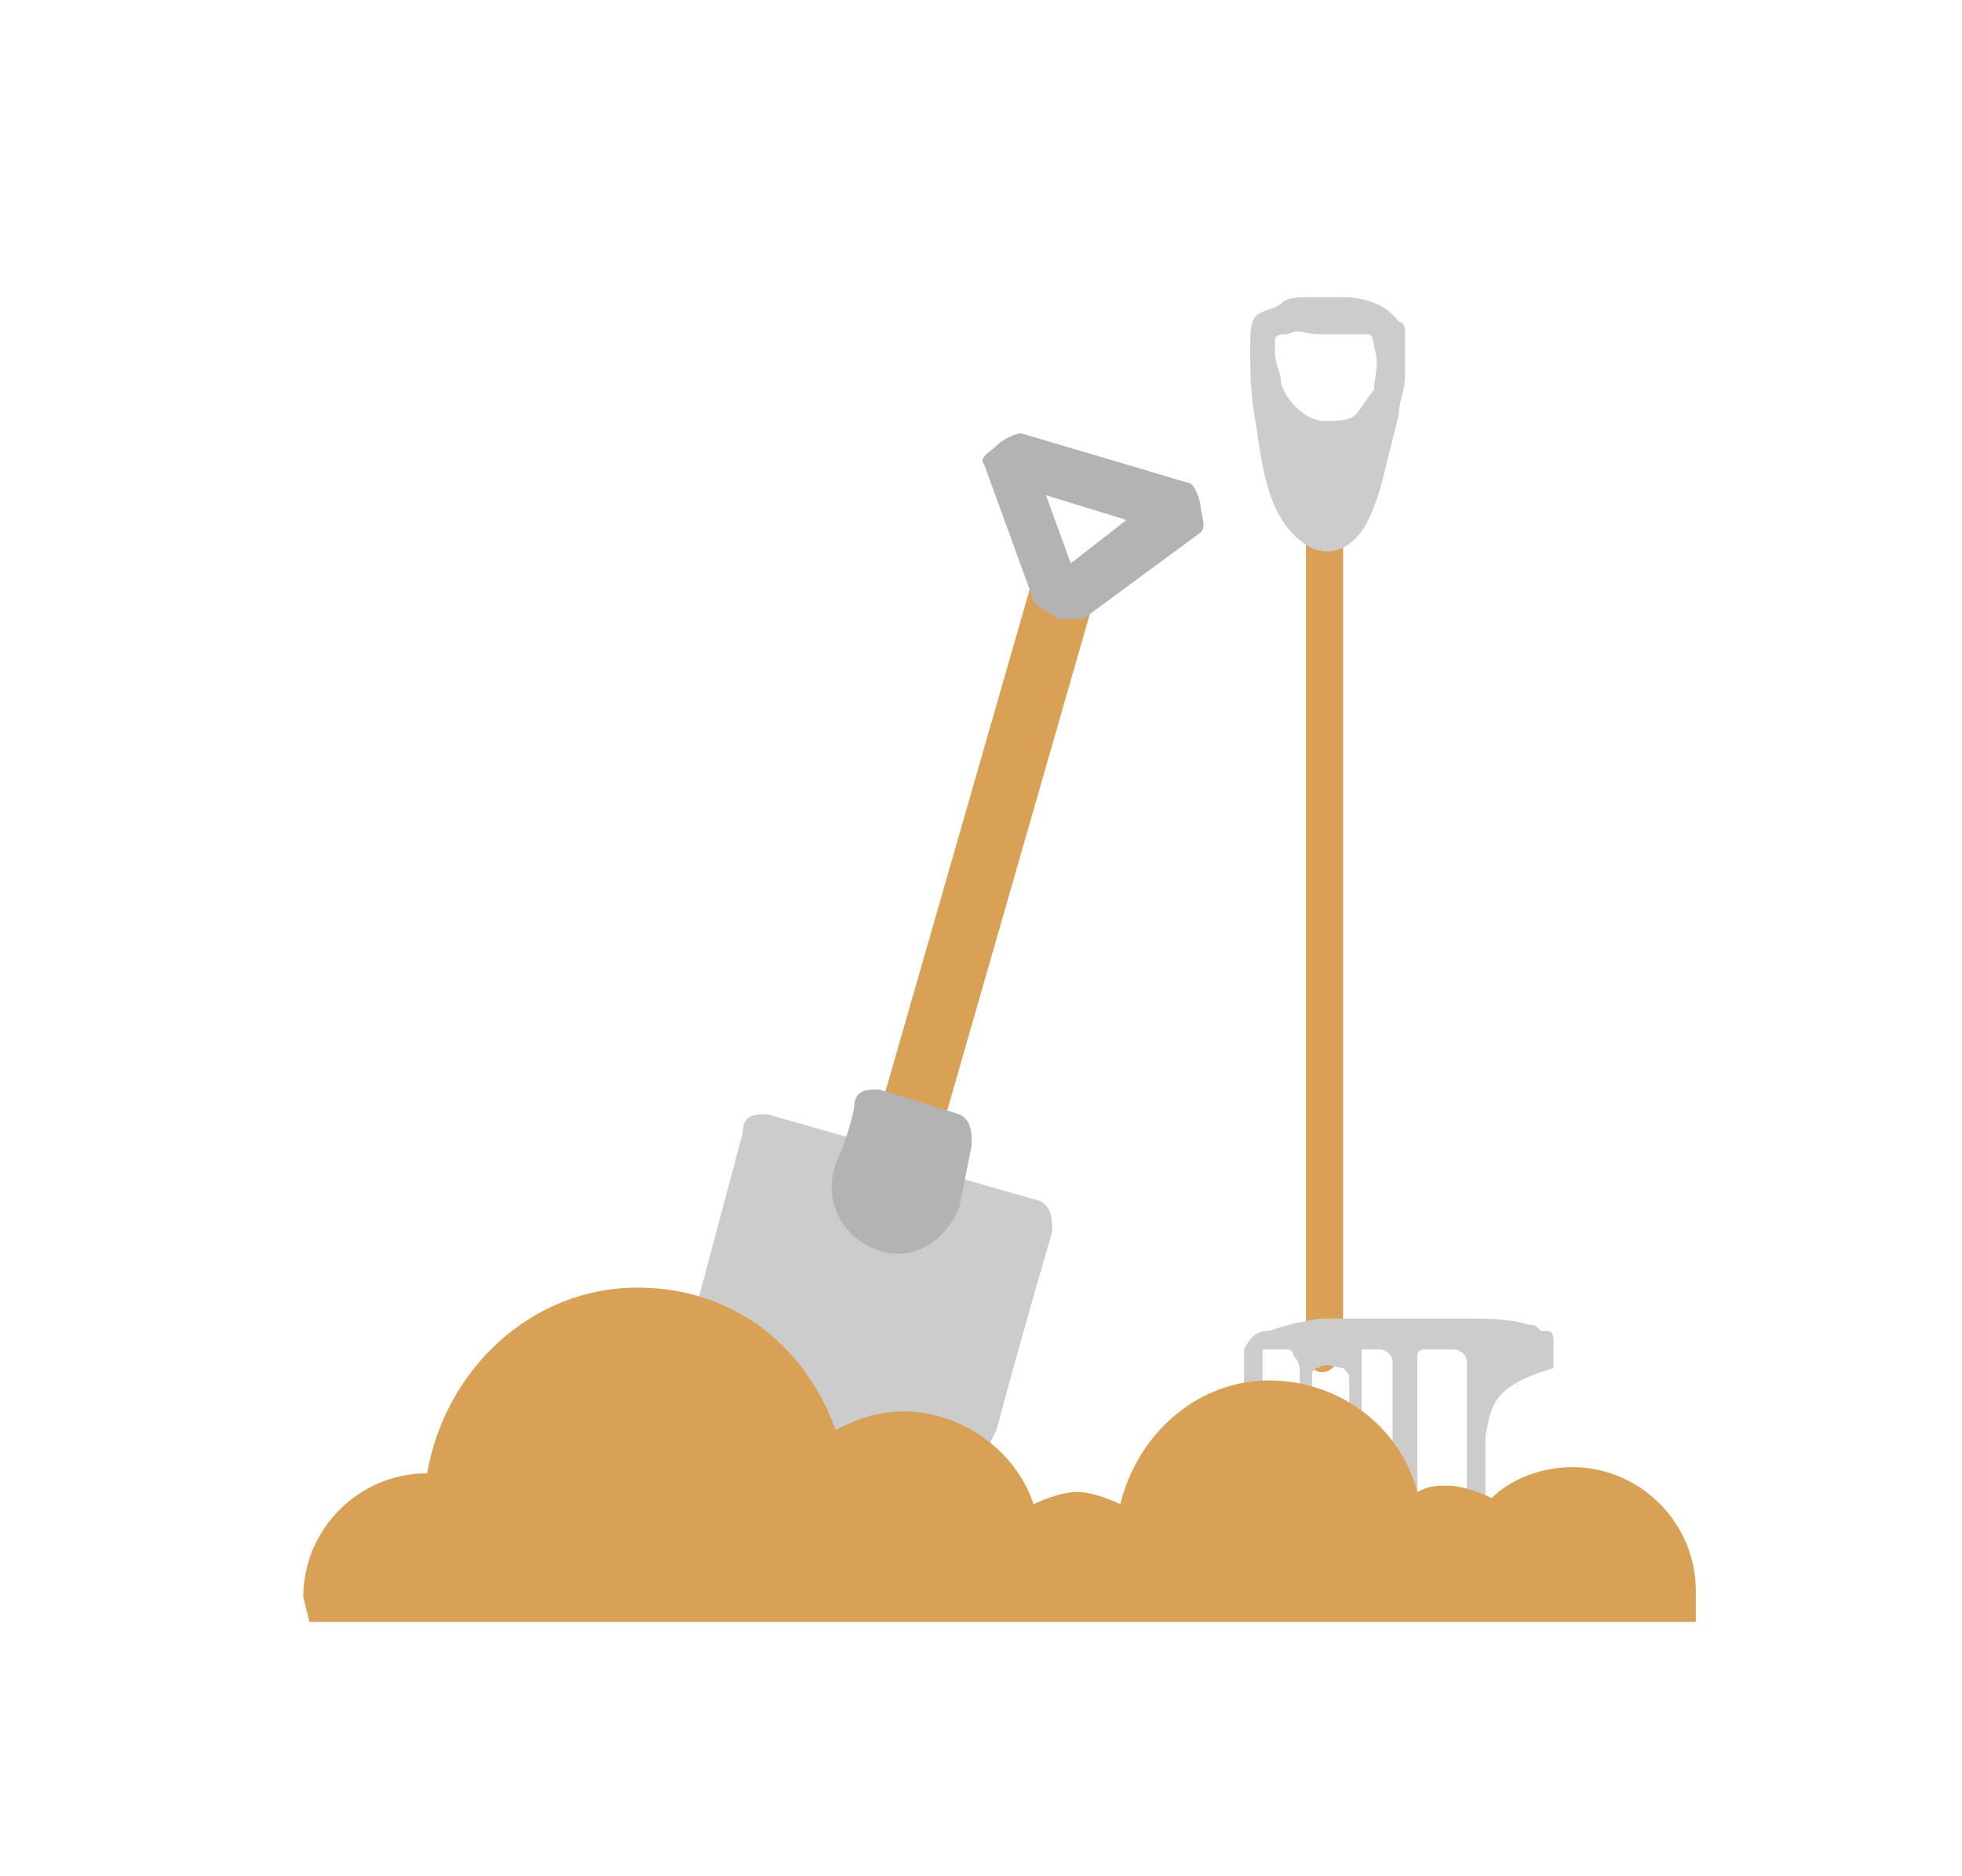
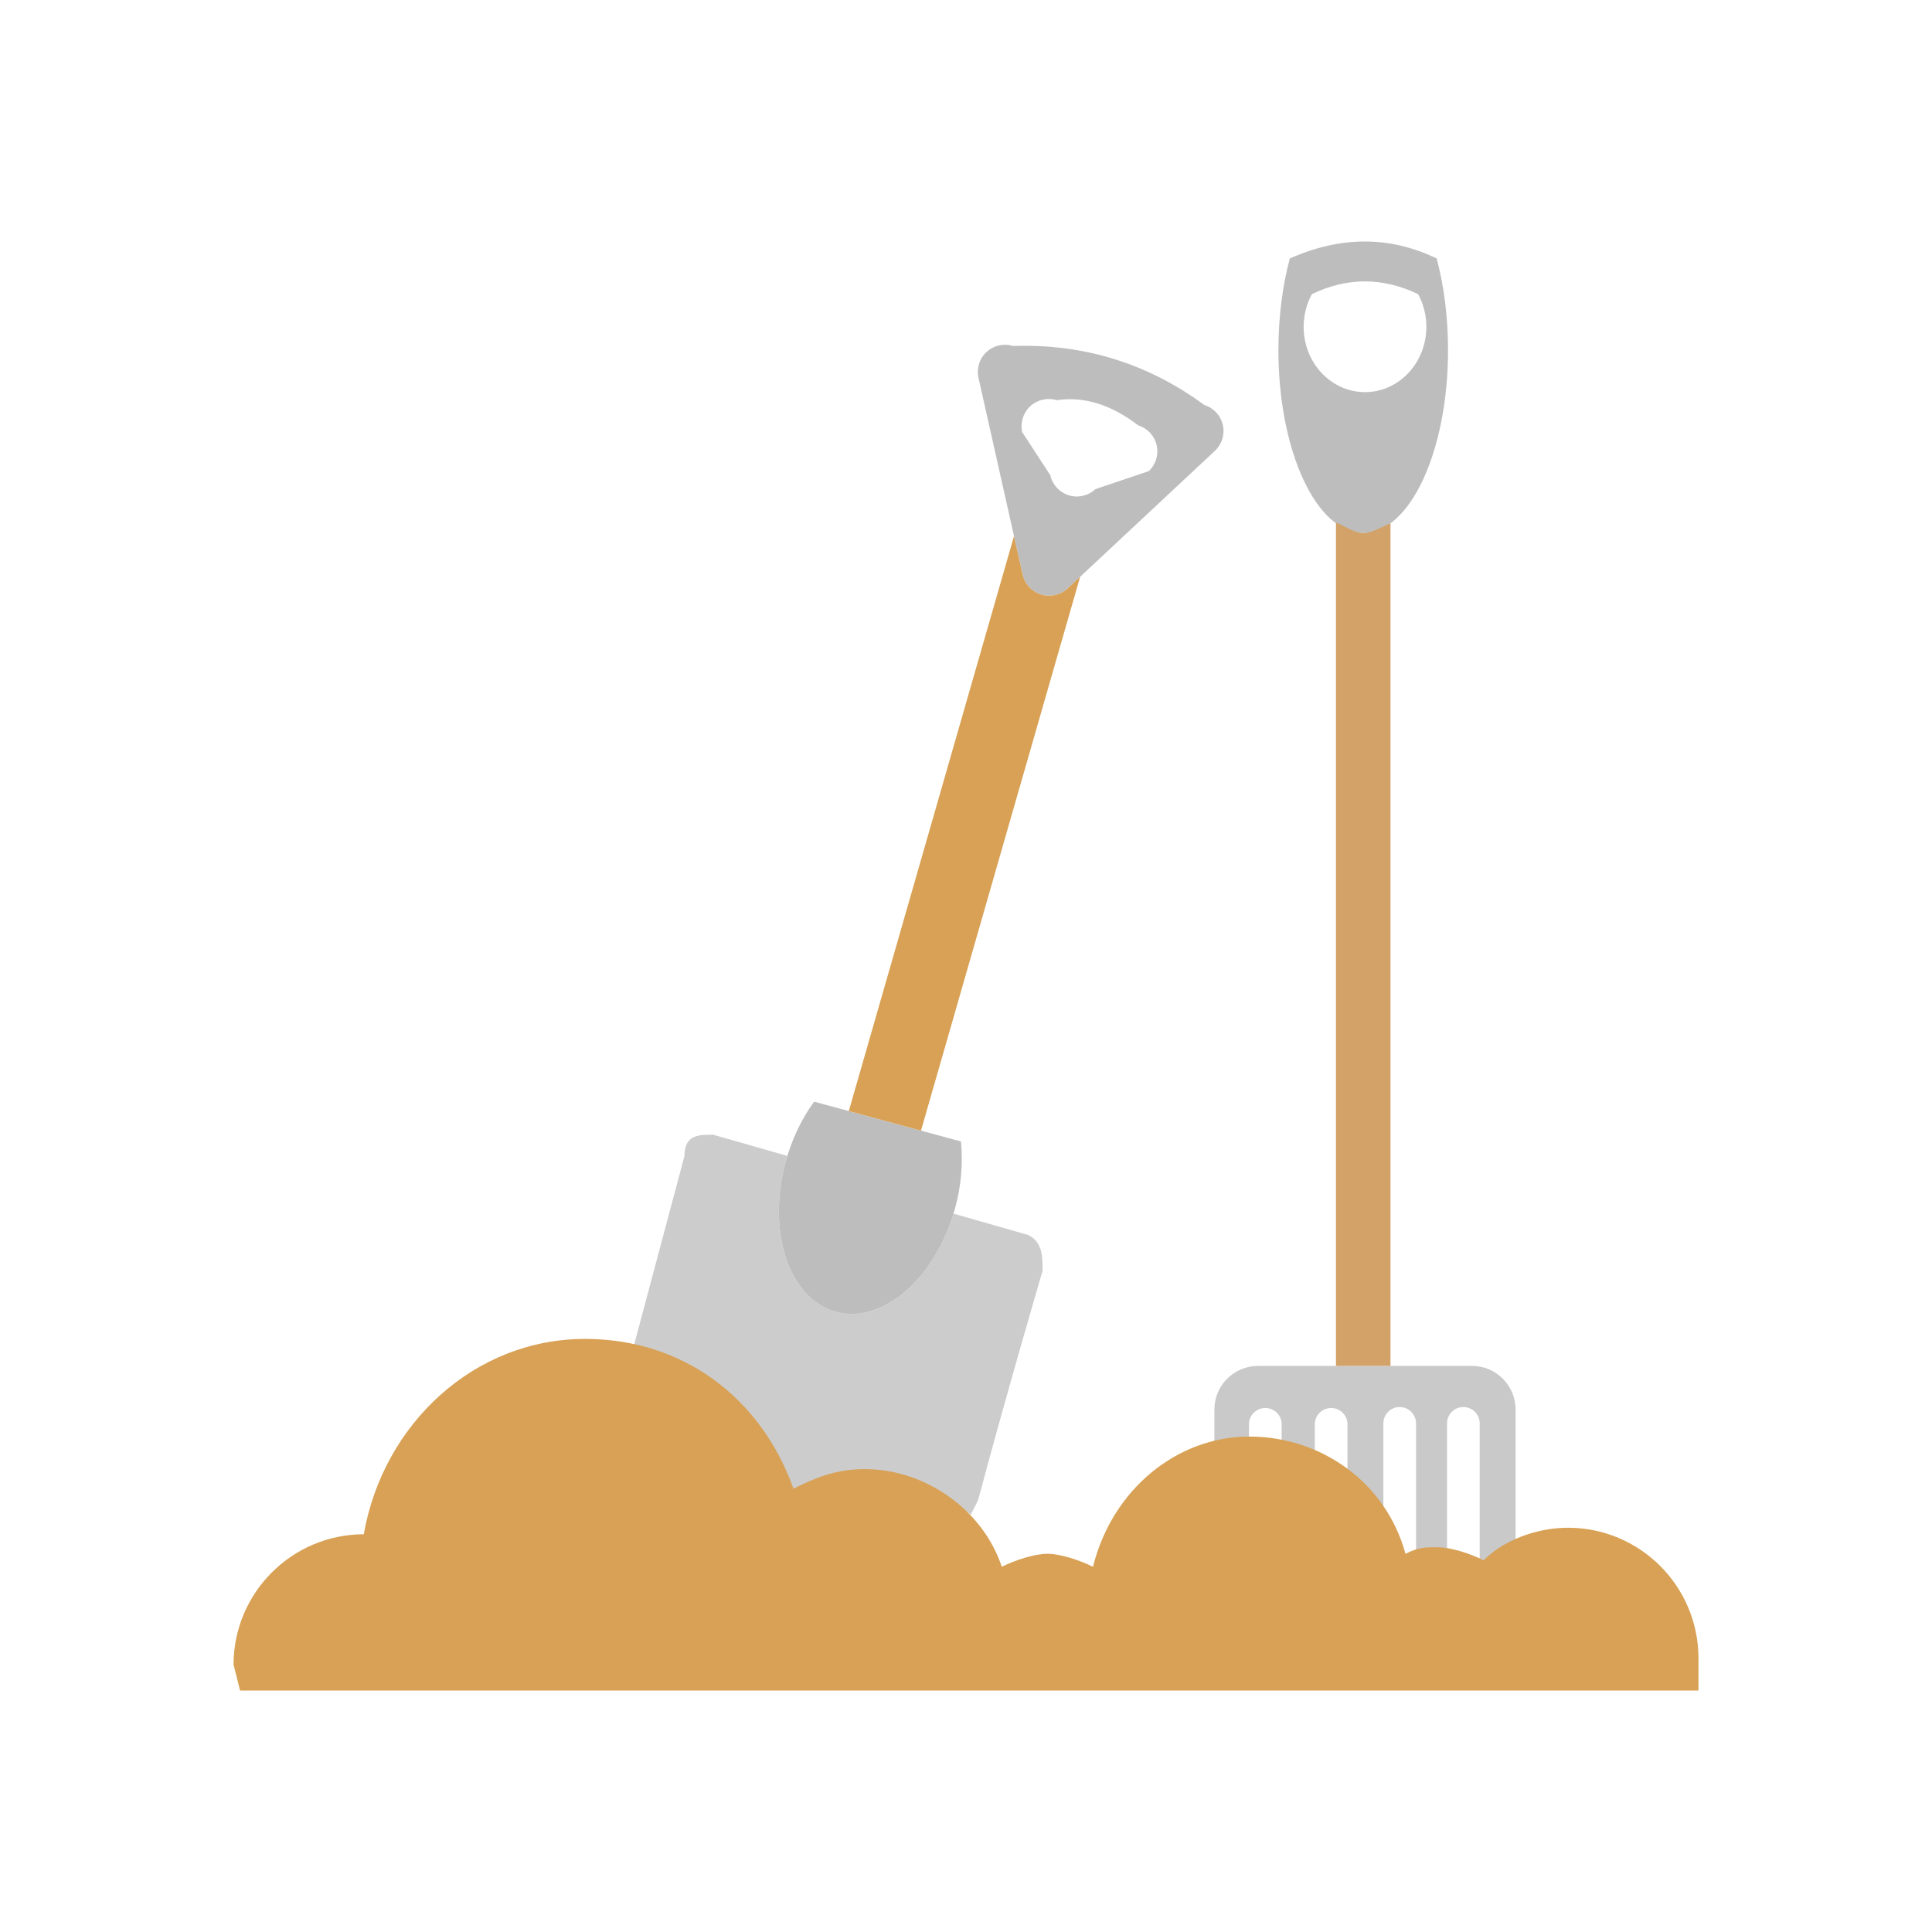
- <svg xmlns="http://www.w3.org/2000/svg" version="1.1" id="a" x="0px" y="0px" viewBox="0 0 31.7 30.3" style="enable-background:new 0 0 31.7 30.3;" xml:space="preserve">
-   <style type="text/css">
- 	.st0{fill:#D8A155;}
- 	.st1{fill:#CCCCCC;}
- 	.st2{fill-rule:evenodd;clip-rule:evenodd;fill:#CCCCCC;}
- 	.st3{fill-rule:evenodd;clip-rule:evenodd;fill:#D8A155;}
- 	.st4{fill-rule:evenodd;clip-rule:evenodd;fill:#B3B3B3;}
- </style>
-   <path class="st0" d="M21.7,8.7c0,0.1,0,0.3,0,0.4v5.5c0,0.2,0,0.3,0,0.5V17c0,0.4,0,0.8,0,1.2c0,0.4,0,0.8,0,1.2v1.3  c0,0.1,0,0.3,0,0.4c0,0.1,0,0.2,0,0.3c0,0.2,0,0.4-0.1,0.6c-0.1,0.2-0.3,0.2-0.4,0.1c0,0-0.1-0.1-0.1-0.1c0-0.1,0-0.1,0-0.2v-6.8  c0-0.6,0-1.2,0-1.8c0-0.3,0-0.6,0-0.9c0-0.3,0-0.6,0-0.9v-0.9c0-0.3,0-0.6,0-0.9V8.2c0,0,0-0.1,0.1-0.1c0-0.1,0.1-0.2,0.2-0.3  c0,0,0.1-0.1,0.2-0.1c0.1,0,0.1,0.2,0.2,0.2c0.1,0.2,0.1,0.3,0,0.5C21.7,8.5,21.7,8.6,21.7,8.7L21.7,8.7L21.7,8.7z" />
-   <path class="st1" d="M22.7,5.4c0-0.1,0-0.2-0.1-0.2c-0.2-0.3-0.6-0.4-0.9-0.4c-0.2,0-0.4,0-0.6,0c-0.1,0-0.3,0-0.4,0.1  S20.4,5,20.3,5.1c-0.1,0.1-0.1,0.3-0.1,0.5c0,0.4,0,0.8,0.1,1.3c0.1,0.7,0.2,1.5,0.8,1.9c0.3,0.2,0.6,0.1,0.8-0.1  c0.2-0.2,0.3-0.5,0.4-0.8c0.1-0.4,0.2-0.8,0.3-1.2c0-0.2,0.1-0.4,0.1-0.6C22.7,5.8,22.7,5.6,22.7,5.4L22.7,5.4L22.7,5.4z M22.2,6.3  c-0.1,0.1-0.2,0.3-0.3,0.4c-0.1,0.1-0.3,0.1-0.5,0.1c-0.3,0-0.6-0.3-0.7-0.6c0-0.2-0.1-0.3-0.1-0.5c0-0.1,0-0.2,0-0.2  c0-0.1,0.1-0.1,0.2-0.1c0.2-0.1,0.3,0,0.5,0c0.2,0,0.4,0,0.6,0c0.1,0,0.2,0,0.2,0c0.1,0,0.1,0.2,0.1,0.2C22.3,5.9,22.2,6.1,22.2,6.3  L22.2,6.3L22.2,6.3L22.2,6.3z" />
-   <path class="st1" d="M24,23.2c0,0.2,0,0.5,0,0.7v0.2c0,0.1,0,0.2,0,0.3c0,0,0,0.1,0,0.1v0.1c0,0,0,0.1-0.1,0.1c-0.1,0-0.1,0-0.2-0.1  c0-0.1,0-0.2,0-0.3v-2.2c0,0,0-0.1,0-0.1c0-0.1-0.1-0.2-0.2-0.2c-0.1,0-0.3,0-0.5,0c0,0-0.1,0-0.1,0.1c0,0.2,0,0.4,0,0.6V24l0,0v0.3  c0,0.3,0,0.4,0,0.6v0c0,0.1,0,0.1-0.1,0.2c0,0-0.1,0-0.1,0c-0.1-0.1-0.1-0.6-0.2-0.8c0-0.1,0-0.3,0-0.4c0-0.3,0-0.7,0-1l0-0.3V22  c0-0.1-0.1-0.2-0.2-0.2h-0.3c0,0,0,0,0,0l0,0c0,0,0,0,0,0c0,0,0,0,0,0.1c0,0.1,0,0.1,0,0.2c0,0.2,0,0.4,0,0.7V23c0,0.3,0,0.7,0,1  c0,0.3,0,0.5,0,0.8V25c0,0.1,0,0.1-0.1,0.1c-0.1,0-0.1,0-0.1-0.1c0,0,0-0.1,0-0.1v-0.1c0-0.2,0-0.4,0-0.5v-0.5c0-0.4,0-0.8,0-1.3  v-0.2c0-0.1,0-0.1-0.1-0.2c-0.1,0-0.3-0.1-0.4,0c-0.1,0-0.1,0.1-0.1,0.1c0,0.1,0,0.2,0,0.3c0,0.1,0,0.1,0,0.2c0,0.2,0,0.4,0,0.7v0.1  c0,0.1,0,0.1,0,0.2l0,0.4l0,0.6c0,0.1,0,0.3,0,0.4c0,0,0,0.1,0,0.2c0,0,0,0.1-0.1,0.1l0,0c0,0-0.1,0-0.1-0.1c0,0,0-0.1,0-0.1V24  c0-0.1,0-0.2,0-0.4c0-0.2,0-0.4,0-0.6v-0.8c0-0.1,0-0.2-0.1-0.3c0,0,0-0.1-0.1-0.1c-0.1,0-0.3,0-0.4,0c0,0,0,0,0,0.1v0  c0,0.1,0,0.2,0,0.3c0,0.3-0.1,0.7-0.1,1c0,0.1,0,0.3,0,0.5V24c0,0.1,0,0.3,0,0.4c0,0.1,0,0.2,0,0.3l0,0c0,0,0,0.2-0.1,0.2  c0,0-0.1,0-0.1-0.1c0,0,0-0.1,0-0.1v-0.2c0-0.2,0-0.4,0-0.7v-0.6c0-0.4,0-0.7,0-1.1c0-0.1,0-0.2,0-0.3c0.1-0.2,0.2-0.3,0.4-0.3  c0.3-0.1,0.7-0.2,0.9-0.2c0.4,0,0.9,0,1.3,0h1c0.3,0,0.7,0,1,0.1c0.1,0,0.1,0,0.2,0.1c0,0,0,0,0.1,0c0.1,0,0.1,0.1,0.1,0.2  c0,0,0,0.1,0,0.1c0,0.1,0,0.2,0,0.3C24.1,22.4,24.1,22.7,24,23.2L24,23.2L24,23.2L24,23.2z" />
-   <path class="st2" d="M14.1,18.9L14.1,18.9c0-0.2-0.1-0.4-0.3-0.5L12.4,18c-0.2,0-0.4,0-0.4,0.3l-0.8,3c0,0.2,0,0.4,0.2,0.4  c0.8,0.4,1.5,1.1,1.6,2.1c0,0.1,0.1,0.2,0.2,0.3c0.1,0,0.3,0,0.4-0.1c0.3-0.3,0.6-0.4,1-0.4c0.2,0,0.5,0,0.7,0.2  c0.2,0.1,0.4,0,0.5-0.1c0.1-0.2,0.2-0.4,0.3-0.6c0.4-1.5,0.9-3.2,0.9-3.2c0-0.2,0-0.4-0.2-0.5l-1.4-0.4l-0.4,0.3c0,0,0,0,0,0.1  c0,0.2-0.2,0.3-0.4,0.2C14.2,19.4,14.1,19.1,14.1,18.9L14.1,18.9L14.1,18.9L14.1,18.9z" />
-   <path class="st3" d="M15.2,18.3l2.5-8.7c0-0.2-0.2-0.4-0.4-0.5c-0.2-0.1-0.5,0-0.6,0.2L14.2,18c0,0.2,0.2,0.4,0.4,0.5  S15.1,18.5,15.2,18.3z" />
-   <path class="st4" d="M16.7,9.7c0,0.1,0.3,0.2,0.4,0.3c0.1,0,0.4,0,0.4,0l1.9-1.4c0.1-0.1,0-0.3,0-0.4c0-0.1-0.1-0.4-0.2-0.4  l-2.7-0.8c-0.1,0-0.3,0.1-0.4,0.2c-0.1,0.1-0.3,0.2-0.2,0.3L16.7,9.7L16.7,9.7L16.7,9.7z M17.3,9.1L16.9,8l1.3,0.4L17.3,9.1  L17.3,9.1z" />
-   <path class="st4" d="M15.7,18.5c0-0.2,0-0.4-0.2-0.5l-1.3-0.4c-0.2,0-0.4,0-0.4,0.3c0,0-0.1,0.5-0.3,0.9c-0.2,0.6,0.1,1.2,0.7,1.4  c0.6,0.2,1.1-0.2,1.3-0.7C15.6,19,15.7,18.5,15.7,18.5L15.7,18.5L15.7,18.5z" />
-   <path class="st3" d="M5,26.2h22.4v-0.5c0-1.1-0.9-2-2-2c-0.5,0-1,0.2-1.3,0.5c-0.2-0.1-0.5-0.2-0.7-0.2c-0.2,0-0.3,0-0.5,0.1  c-0.3-1.1-1.3-1.8-2.4-1.8c-1.1,0-2.1,0.8-2.4,2c-0.2-0.1-0.5-0.2-0.7-0.2s-0.5,0.1-0.7,0.2c-0.3-0.9-1.2-1.5-2.1-1.5  c-0.4,0-0.7,0.1-1.1,0.3c-0.5-1.4-1.7-2.3-3.2-2.3c-1.7,0-3.1,1.3-3.4,3H6.9c-1.1,0-2,0.9-2,2L5,26.2L5,26.2L5,26.2z" />
+ <svg xmlns="http://www.w3.org/2000/svg" xml:space="preserve" fill-rule="evenodd" stroke-linejoin="round" stroke-miterlimit="2" clip-rule="evenodd" viewBox="0 0 64 64">
+   <g id="grey">
+     <path fill="#bdbdbd" d="M42.726 8.563c1.697-.754 3.319-.748 4.866 0 .246.922.376 1.967.376 3.031 0 3.346-1.259 6.062-2.809 6.062-1.551 0-2.81-2.716-2.81-6.062 0-1.064.13-2.109.377-3.031Zm.731 1.181a2.277 2.277 0 0 0-.272 1.082c0 1.194.911 2.164 2.032 2.164 1.122 0 2.033-.97 2.033-2.164 0-.38-.094-.753-.272-1.082-1.174-.56-2.347-.567-3.521 0Z" />
+     <path fill="#c9c9c9" d="M41.599 55.898a1.448 1.448 0 0 1-1.371-1.444v-7.761c0-.798.649-1.446 1.447-1.446h7.085c.798 0 1.446.648 1.446 1.446v7.761c0 .788-.632 1.43-1.416 1.446a.543.543 0 0 0 .227-.441v-8.308a.541.541 0 0 0-1.082 0v8.308c0 .182.09.343.228.441h-1.482a.542.542 0 0 0 .227-.441v-8.308a.541.541 0 0 0-1.082 0v8.308c0 .182.09.343.228.441h-1.645a.54.54 0 0 0 .228-.441v-8.308a.542.542 0 0 0-1.082 0v8.308c0 .182.09.343.228.441h-1.555a.54.54 0 0 0 .228-.441v-8.308a.542.542 0 0 0-1.082 0v8.308a.54.54 0 0 0 .225.439Z" />
+     <path fill="#ccc" d="m21 44.569 1.672-6.269c0-.712.474-.712.949-.712l2.461.703a4.66 4.66 0 0 0-.058.202c-.629 2.319.119 4.543 1.669 4.963 1.508.408 3.222-1.039 3.893-3.253l2.477.708c.474.237.474.712.474 1.186 0 0-1.186 4.034-2.135 7.594l-.243.486c-.943-.758-2.13-1.198-3.317-1.198-.949 0-1.661.237-2.611.712-.909-2.547-2.796-4.397-5.231-5.122Z" />
+     <path fill="#bdbdbd" d="M35.367 19.493a.9.9 0 0 1-1.491-.46l-1.462-6.516a.898.898 0 0 1 1.142-1.056c2.375-.08 4.483.591 6.342 1.957a.9.9 0 0 1 .348 1.516l-4.879 4.559Zm.918-3.289 1.769-.597a.9.9 0 0 0-.348-1.516c-.901-.69-1.802-.97-2.703-.834a.9.9 0 0 0-1.142 1.056l.933 1.431a.898.898 0 0 0 1.491.46Z" />
+     <path fill="#bdbdbd" d="m26.969 36.494 4.864 1.319a6.077 6.077 0 0 1-.193 2.202c-.629 2.319-2.397 3.861-3.947 3.441-1.55-.42-2.298-2.644-1.669-4.963.2-.738.526-1.427.945-1.999Z" />
+   </g>
+   <g id="brown">
+     <path fill="#d3a268" d="M44.256 45.247V17.31c.289.111.592.346.903.346.311 0 .613-.209.903-.32v27.911h-1.806Z" />
+     <path fill="#d8a155" d="M28.118 36.805 33.59 17.76l.286 1.273a.9.9 0 0 0 1.491.46l.414-.388-5.272 18.349-2.391-.649Z" />
+     <path fill="#d8a155" d="M7.952 56h48.312v-1.078a4.326 4.326 0 0 0-4.314-4.314c-1.078 0-2.156.431-2.803 1.078-.432-.215-1.079-.431-1.51-.431-.431 0-.647 0-1.079.216-.647-2.373-2.803-3.883-5.176-3.883-2.372 0-4.529 1.726-5.176 4.314-.432-.216-1.079-.431-1.51-.431-.431 0-1.078.215-1.51.431-.647-1.941-2.588-3.235-4.529-3.235-.863 0-1.51.216-2.373.647-1.078-3.02-3.666-4.961-6.901-4.961-3.667 0-6.686 2.804-7.333 6.471a4.326 4.326 0 0 0-4.314 4.313l.216.863Z" />
+   </g>
</svg>
